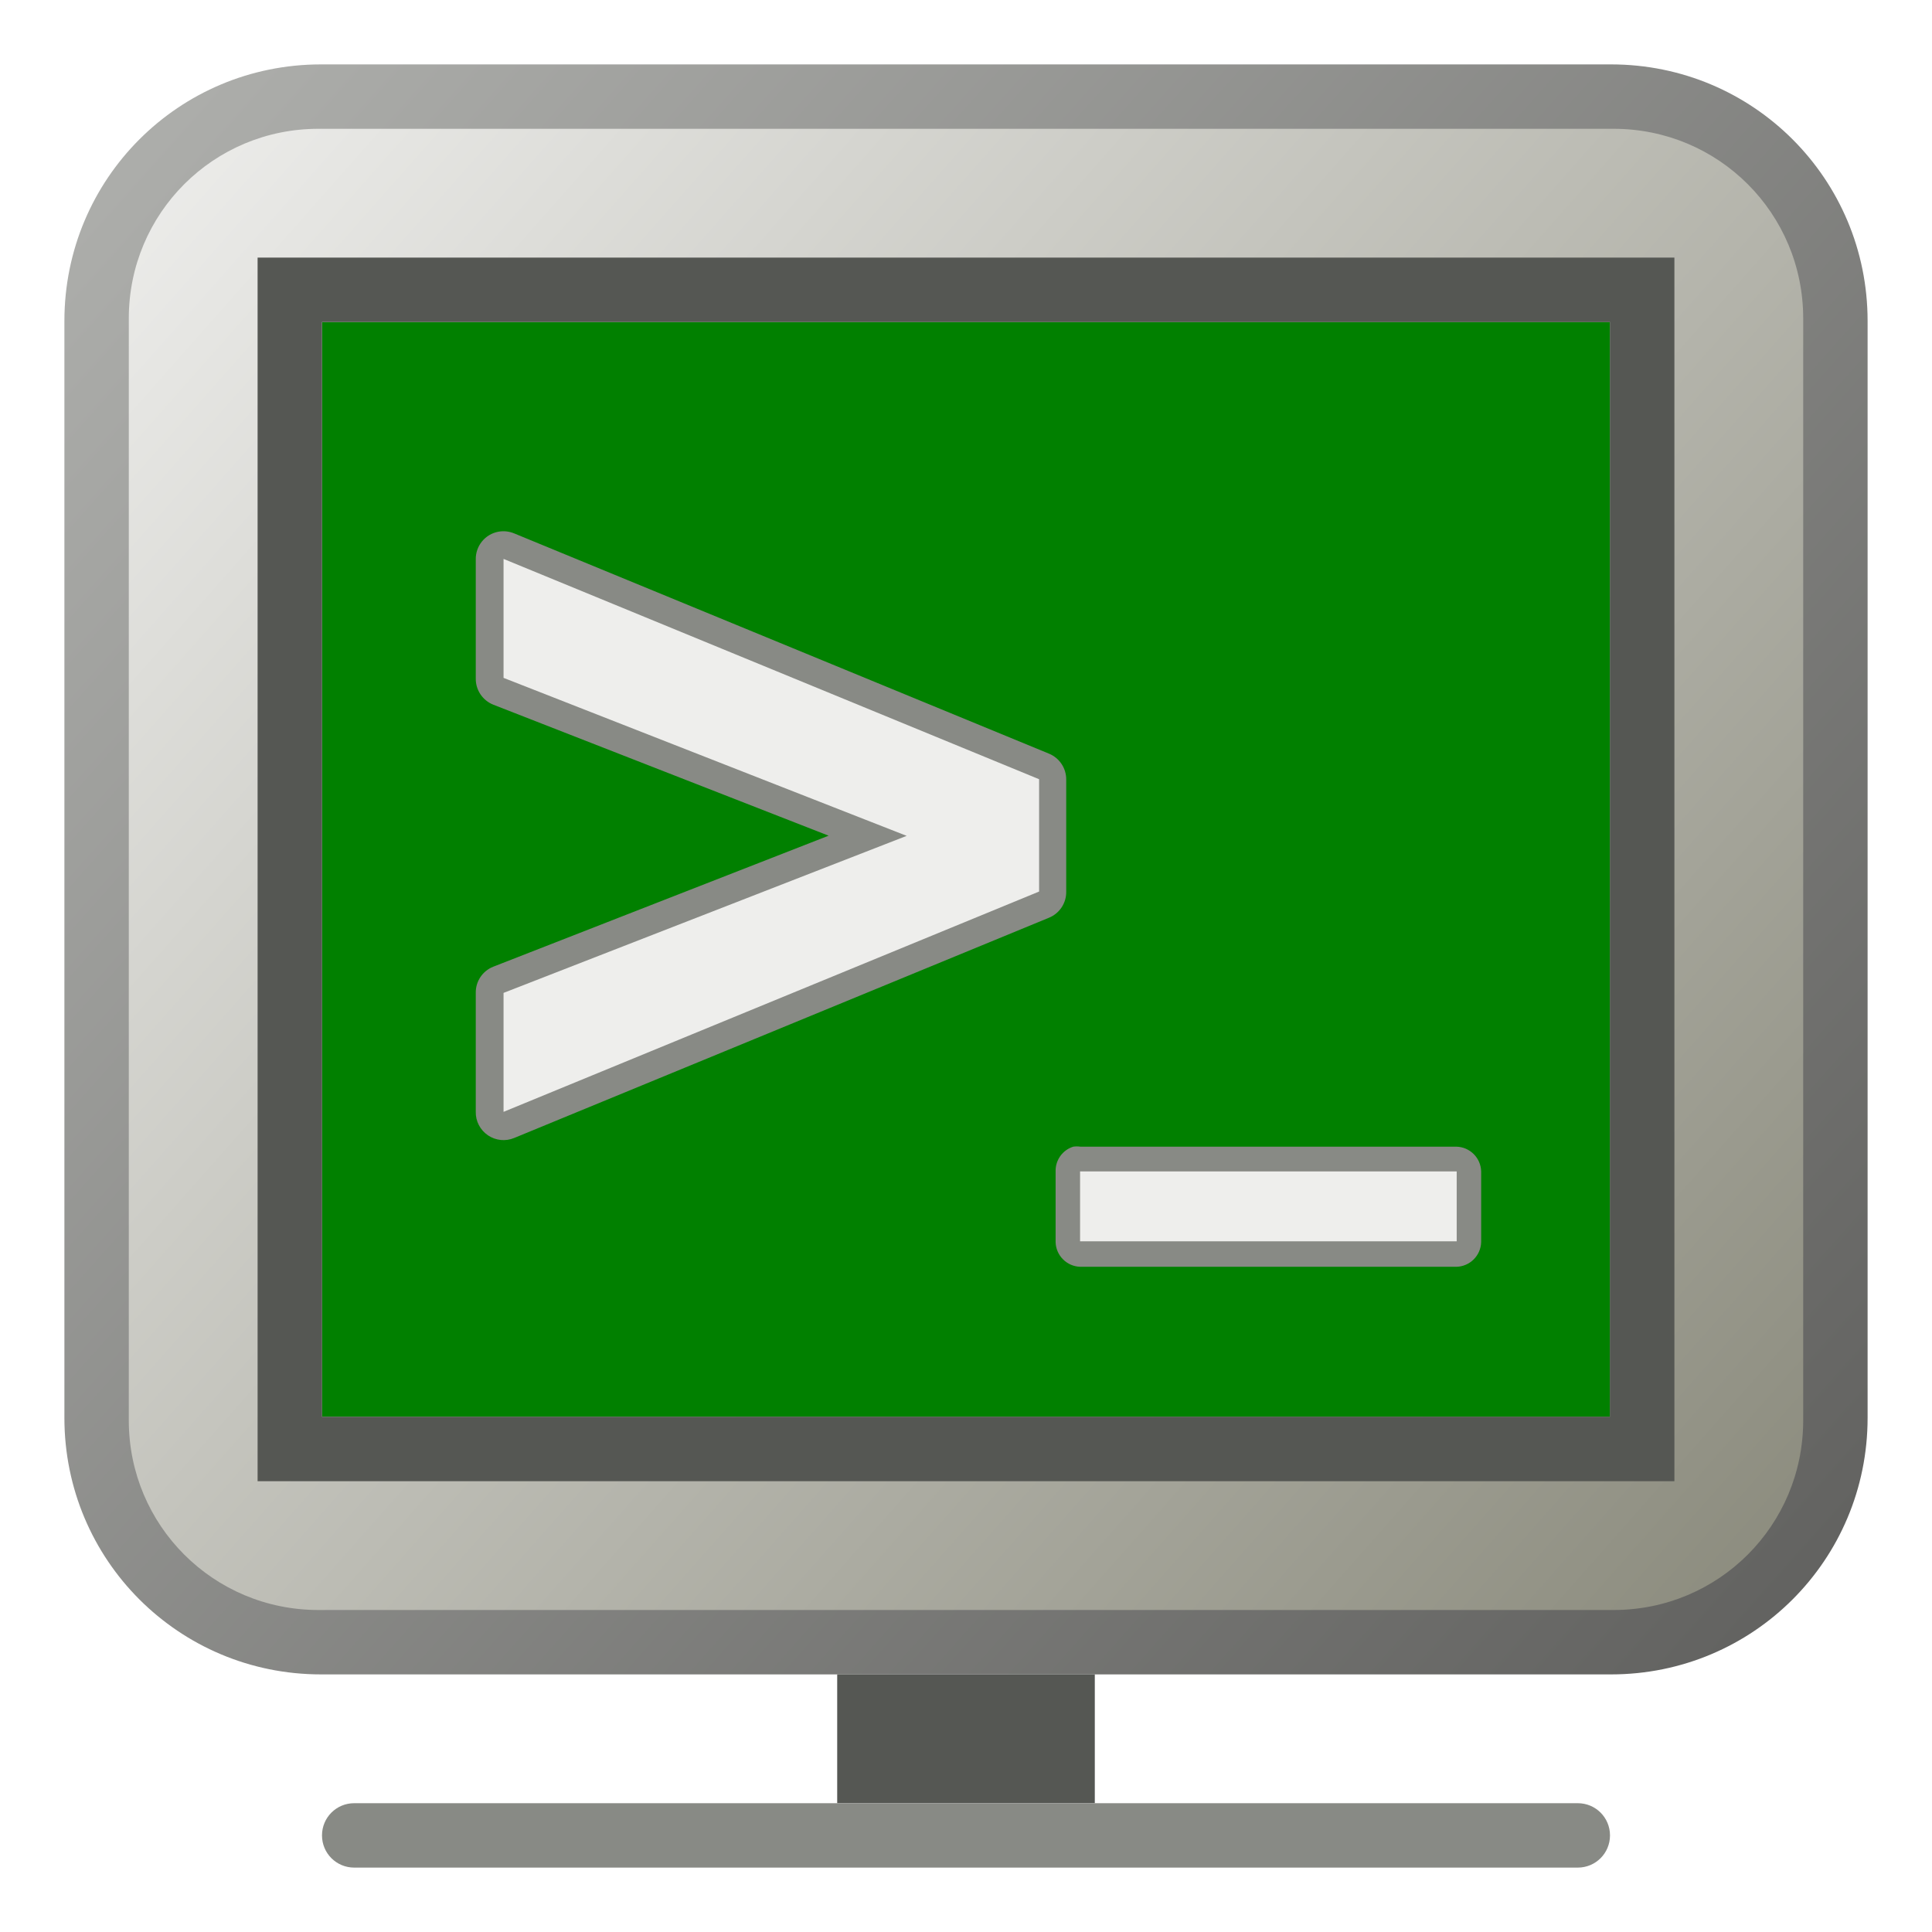
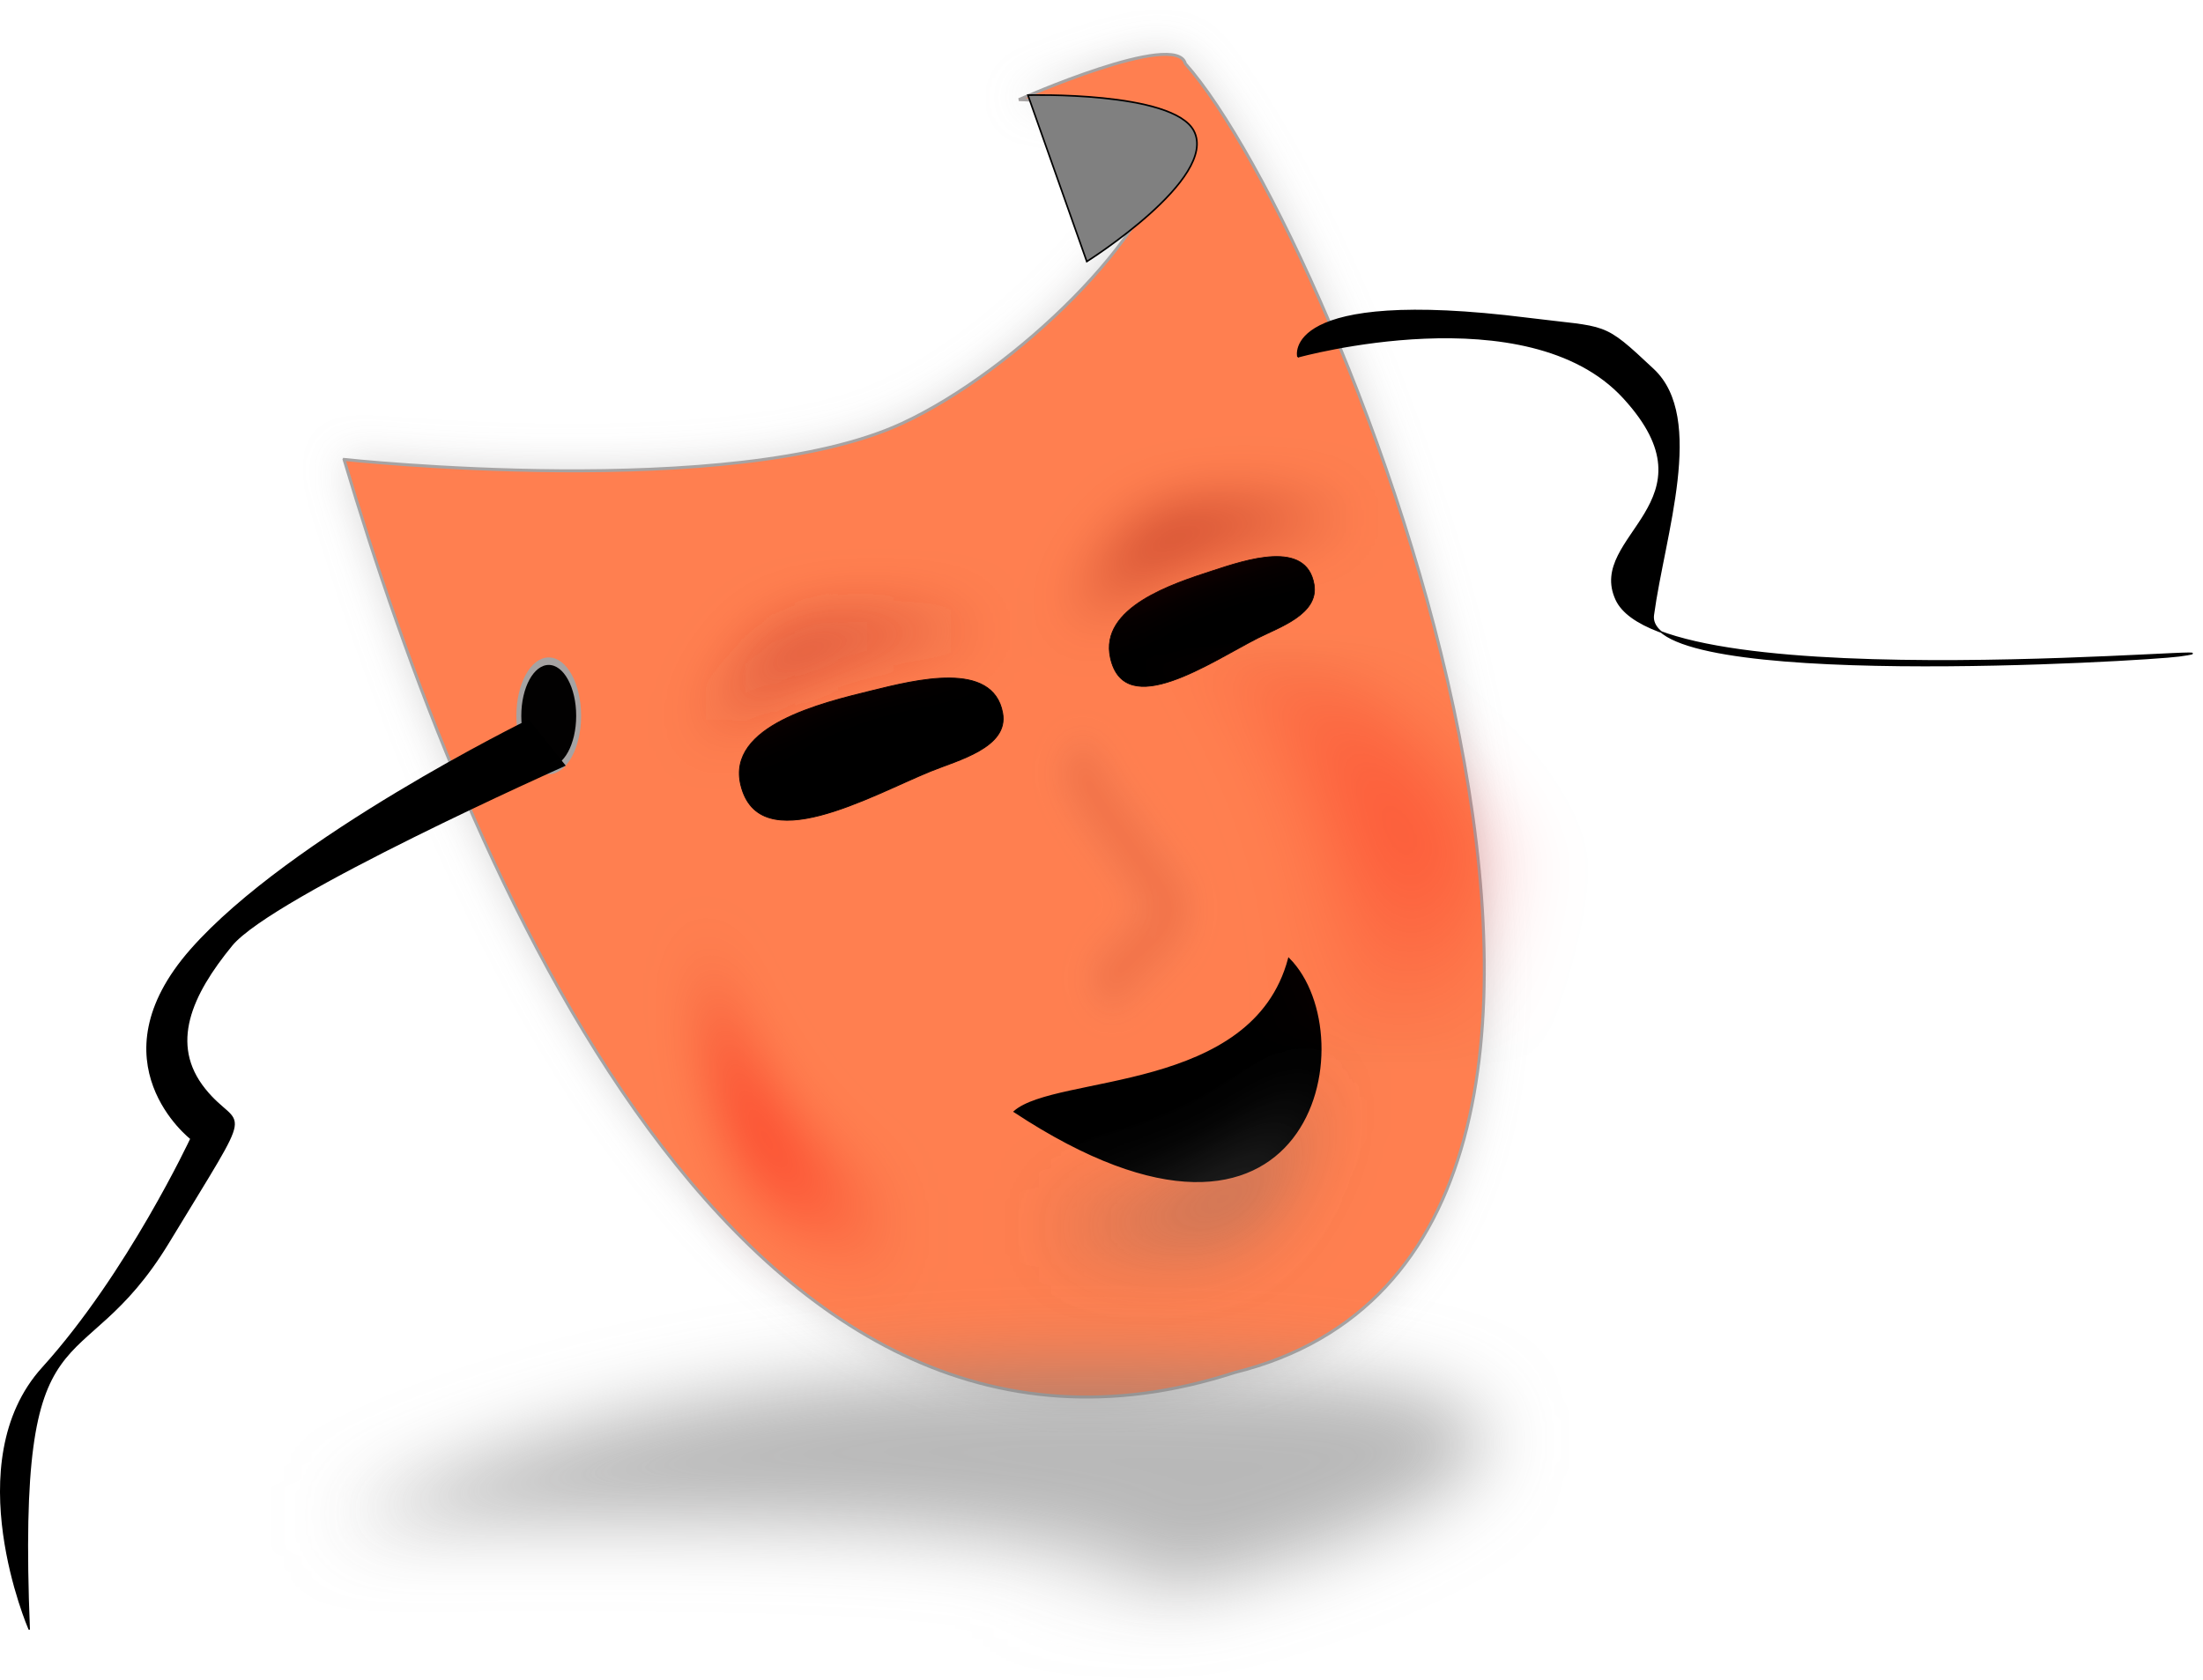
- <svg xmlns="http://www.w3.org/2000/svg" viewBox="0 0 30 30">
+ <svg xmlns="http://www.w3.org/2000/svg" viewBox="0 0 400 305">
  <defs>
-     <linearGradient id="b" x1="2" x2="28" y1="2" y2="25" gradientUnits="userSpaceOnUse">
-       <stop stop-color="#eeeeec" offset="0" />
-       <stop stop-color="#8a8a7c" offset="1" />
-     </linearGradient>
-     <linearGradient id="a" x1="1" x2="29" y1="1" y2="26" gradientUnits="userSpaceOnUse">
-       <stop stop-color="#b0b1ae" offset="0" />
-       <stop stop-color="#5f5f5d" offset="1" />
-     </linearGradient>
+     <filter id="c">
+       <feGaussianBlur stdDeviation="13.205" />
+     </filter>
+     <filter id="a" x="-.267" y="-.636" width="1.533" height="2.272">
+       <feGaussianBlur stdDeviation="19.045" />
+     </filter>
+     <filter id="d" x="-.079" y="-.409" width="1.157" height="1.817">
+       <feGaussianBlur stdDeviation="23.761" />
+     </filter>
+     <filter id="b" x="-.263" y="-.163" width="1.526" height="1.325">
+       <feGaussianBlur stdDeviation="11.416" />
+     </filter>
  </defs>
-   <path d="m4.984 1h20.032c2.207 0 3.984 1.777 3.984 3.984v17.032c0 2.207-1.777 3.984-3.984 3.984h-20.032c-2.207 0-3.984-1.777-3.984-3.984v-17.032c0-2.207 1.777-3.984 3.984-3.984z" fill="url(#a)" />
-   <path d="m4.944 2h20.112c1.631 0 2.944 1.313 2.944 2.944v17.112c0 1.631-1.313 2.944-2.944 2.944h-20.112c-1.631 0-2.944-1.313-2.944-2.944v-17.112c0-1.631 1.313-2.944 2.944-2.944z" fill="url(#b)" />
-   <path d="m5 5h20v17h-20v-17z" fill="#018000" />
-   <path d="m13 26h4v2h-4v-2z" fill="#555753" />
-   <path d="m5.5,28h19c.277,0 .5.223.5.5s-.223.5-.5.5h-19c-.277,0-.5-.223-.5-.5s.223-.5.5-.5z" fill="#888a85" />
-   <path d="m4 4v19h22v-19h-22zm1 1h20v17h-20v-17z" fill="#555753" />
-   <g transform="matrix(.86806 0 0 .86806 2.0708 2.0711)">
-     <path d="m6.531,7.125c-.24.044-.412.256-.406.5v2.125c-.003.206.121.392.312.469l6,2.344-6,2.344c-.191.076-.316.263-.312.469v2.125c-.004.168.078.326.217.421s.316.113.471.048l9.562-3.938c.191-.076.316-.263.312-.469v-2c.003-.206-.121-.392-.312-.469l-9.562-3.938c-.089-.037-.186-.048-.281-.031z" fill="#888a85" />
-     <path d="m6.622 9.74v-2.128l9.58 3.941v2.009l-9.58 3.941v-2.128l7.211-2.809-7.211-2.826z" fill="#eeeeec" />
-   </g>
-   <g transform="matrix(.87731 0 0 .87731 2.5457 2.2604)">
-     <path d="m16.094,17.719c-.19.06-.317.238-.312.438v1.25c.006.239.198.432.438.438h6.656c.239-.006.432-.198.438-.438v-1.25c-.006-.239-.198-.432-.438-.438h-6.656c-.041-.006-.084-.006-.125,0z" fill="#888a85" />
-     <path d="m22.881 18.157v1.237h-6.666v-1.237h6.666z" fill="#eeeeec" />
+   <g transform="translate(0 -747.36)">
+     <path transform="matrix(.2859 0 0 .2859 -57.61 775.81)" d="m420 192.36c76.969 258.52 250.53 682.23 565.71 580 324.1-80.503 66.334-721.76-31.429-831.43-5.615-21.55-105.71 22.857-105.71 22.857s93.1 1.78 91.429 34.286c-2.517 48.959-93.585 138.05-165.71 171.43-107.4 49.697-354.29 22.857-354.29 22.857z" filter="url(#c)" opacity=".215" stroke="#a6a3a3" stroke-width="4.7" />
+     <path d="m62.469 830.81c22.006 73.912 71.626 195.05 161.74 165.82 92.66-23.016 18.965-206.35-8.985-237.71-1.606-6.161-30.224 6.535-30.224 6.535s26.617 0.509 26.14 9.802c-0.72 13.997-26.756 39.47-47.378 49.012-30.706 14.208-101.29 6.535-101.29 6.535z" fill="#ff7f50" stroke="#a6a3a3" stroke-width=".543" />
+     <path d="m186.64 764.64 10.69 30.22s23.976-15.122 19.436-23.744c-3.798-7.214-30.126-6.476-30.126-6.476z" fill="#808080" stroke="#000" stroke-width=".293" />
+     <path transform="matrix(.19006 0 0 .28942 -6.798 774.56)" d="m588.57 355.22a28.571 34.286 0 1 1 -57.143 0 28.571 34.286 0 1 1 57.143 0z" fill-opacity=".992" stroke="#a6a3a3" stroke-width="4.7" />
+     <path d="m5.288 1043.2s-13.07-30.224 2.451-47.378 26.957-41.66 26.957-41.66-17.971-13.887 0-34.308 61.265-41.66 61.265-41.66l6.535 8.169s-53.096 23.689-60.448 32.674-11.436 17.971-4.901 26.14c6.535 8.169 9.802 0.817-6.535 27.773s-27.773 8.986-25.323 70.25z" stroke="#000" stroke-width=".286" />
+     <path d="m235.66 812.16s41.674-11.605 59.15 7.427-6.722 25.067-1.344 36.672c8.718 18.815 122.33 7.427 102.17 10.212-6.094 0.842-97.299 6.298-95.446-7.427 1.955-14.477 9.41-35.743 0-44.563s-8.066-7.427-22.853-9.284c-44.863-5.633-41.674 6.963-41.674 6.963z" stroke="#000" stroke-width=".276" />
+     <path d="m134.52 889.97c-2.668-10.823 14.758-14.951 23.763-17.161 7.842-1.924 22.004-5.571 23.763 4.038 1.15 6.282-8.149 8.573-13.111 10.599-10.908 4.455-31.076 16.07-34.415 2.523z" stroke="#000" stroke-width=".159" />
+     <path d="m201.62 866.87c-2.076-9.244 11.484-13.545 18.491-15.833 6.102-1.993 17.122-5.74 18.491 2.492 0.895 5.382-6.341 7.753-10.202 9.713-8.488 4.309-24.181 15.198-26.78 3.627z" stroke="#000" stroke-width=".131" />
+     <path d="m184.18 949.25c53.918 35.52 64.012-13.498 49.829-27.773-6.532 24.612-42.209 21.12-49.829 27.773z" stroke="#000" stroke-width=".286" />
+     <path transform="matrix(.2859 0 0 .2859 -57.61 775.81)" d="m651.43 366.65c47.753-45.38 108.64-57.921 171.43-65.714 0 0-86.3-15.624-122.86 2.857-23.631 11.947-48.571 62.857-48.571 62.857z" fill="#b22222" filter="url(#a)" opacity=".541" stroke="#000" />
+     <path transform="matrix(.2859 0 0 .2859 -57.61 775.81)" d="m885.71 295.22c47.753-45.38 108.64-57.921 171.43-65.714 0 0-86.3-15.624-122.86 2.857-23.631 11.947-48.571 62.857-48.571 62.857z" fill="#8b0000" filter="url(#a)" opacity=".541" stroke="#000" />
+     <path transform="matrix(-.30528 0 0 -.39053 523.58 1226.1)" d="m925.71 720.93c47.753-45.38 108.64-57.921 171.43-65.714 0 0-86.3-15.624-122.86 2.857-23.631 11.947-48.571 62.857-48.571 62.857z" fill="#696969" filter="url(#a)" opacity=".541" stroke="#000" />
+     <path transform="matrix(-.0888 -.31195 .3314 -.08359 100.47 1205.8)" d="m651.43 366.65c47.753-45.38 108.64-57.921 171.43-65.714 0 0-86.3-15.624-122.86 2.857-23.631 11.947-48.571 62.857-48.571 62.857z" fill="#f00" filter="url(#a)" opacity=".541" stroke="#000" />
+     <path transform="matrix(-.25334 -.29642 -.32795 .37103 538.31 996.79)" d="m651.43 366.65c47.753-45.38 108.64-57.921 171.43-65.714 0 0-86.3-15.624-122.86 2.857-23.631 11.947-48.571 62.857-48.571 62.857z" fill="#f00" filter="url(#a)" opacity=".541" stroke="#000" />
+     <path transform="matrix(.2859 0 0 .2859 -57.61 775.81)" d="m420 867.23c76.969-42.287 250.53-111.59 565.71-94.871 324.1 13.168 66.334 118.06-31.429 136-5.615 3.525-105.71-3.739-105.71-3.739s93.1-0.291 91.429-5.608c-2.517-8.008-93.585-22.581-165.71-28.041-107.4-8.129-354.29-3.739-354.29-3.739z" fill="#808080" filter="url(#d)" opacity=".556" stroke="#a6a3a3" stroke-width="1.901" />
+     <path transform="matrix(.23398 0 0 .2859 -12.156 775.81)" d="m909.52 384.58c4.911 8.731 11.395 16.335 17.756 24.021 7.03 6.796 13.205 14.291 19.222 21.977 3.851 5.293 8.707 9.664 13.284 14.293 2.926 3.583 5.825 7.277 8.749 10.774 4.453 5.246 8.705 12.056 9.06 19.182 0.145 2.914-0.146 5.833-0.219 8.75-2.746 12.594-11.465 21.036-21.157 28.745-8.017 5.735-15.456 12.169-23.041 18.441-3.27 3.006-1.479 1.415-5.4 4.742-20.071 16.939-44.027-11.446-23.956-28.385 3.38-2.829 1.452-1.172 5.737-5.023 7.845-6.434 15.487-13.111 23.757-19.016 4.302-3.277 0.913-0.597 4.915-4.03 1.055-0.905 2.844-3.655 2.321-0.335 1.487 8.208 0.403 2.893 0.5 2.318 0.069-0.409 1.106 1.166 0.973 0.773-0.092-0.275-0.351-0.461-0.527-0.691-2.916-3.252-5.875-6.673-8.275-10.281-5.433-5.683-11.378-10.914-15.971-17.362-5.818-7.433-11.855-14.56-18.594-21.197-8.605-10.408-17.272-20.867-23.276-33.064-10.346-24.14 23.794-38.772 34.14-14.631z" fill="#8b0000" fill-opacity=".992" filter="url(#b)" opacity=".112" stroke="#a6a3a3" stroke-width="1.9" />
  </g>
</svg>
